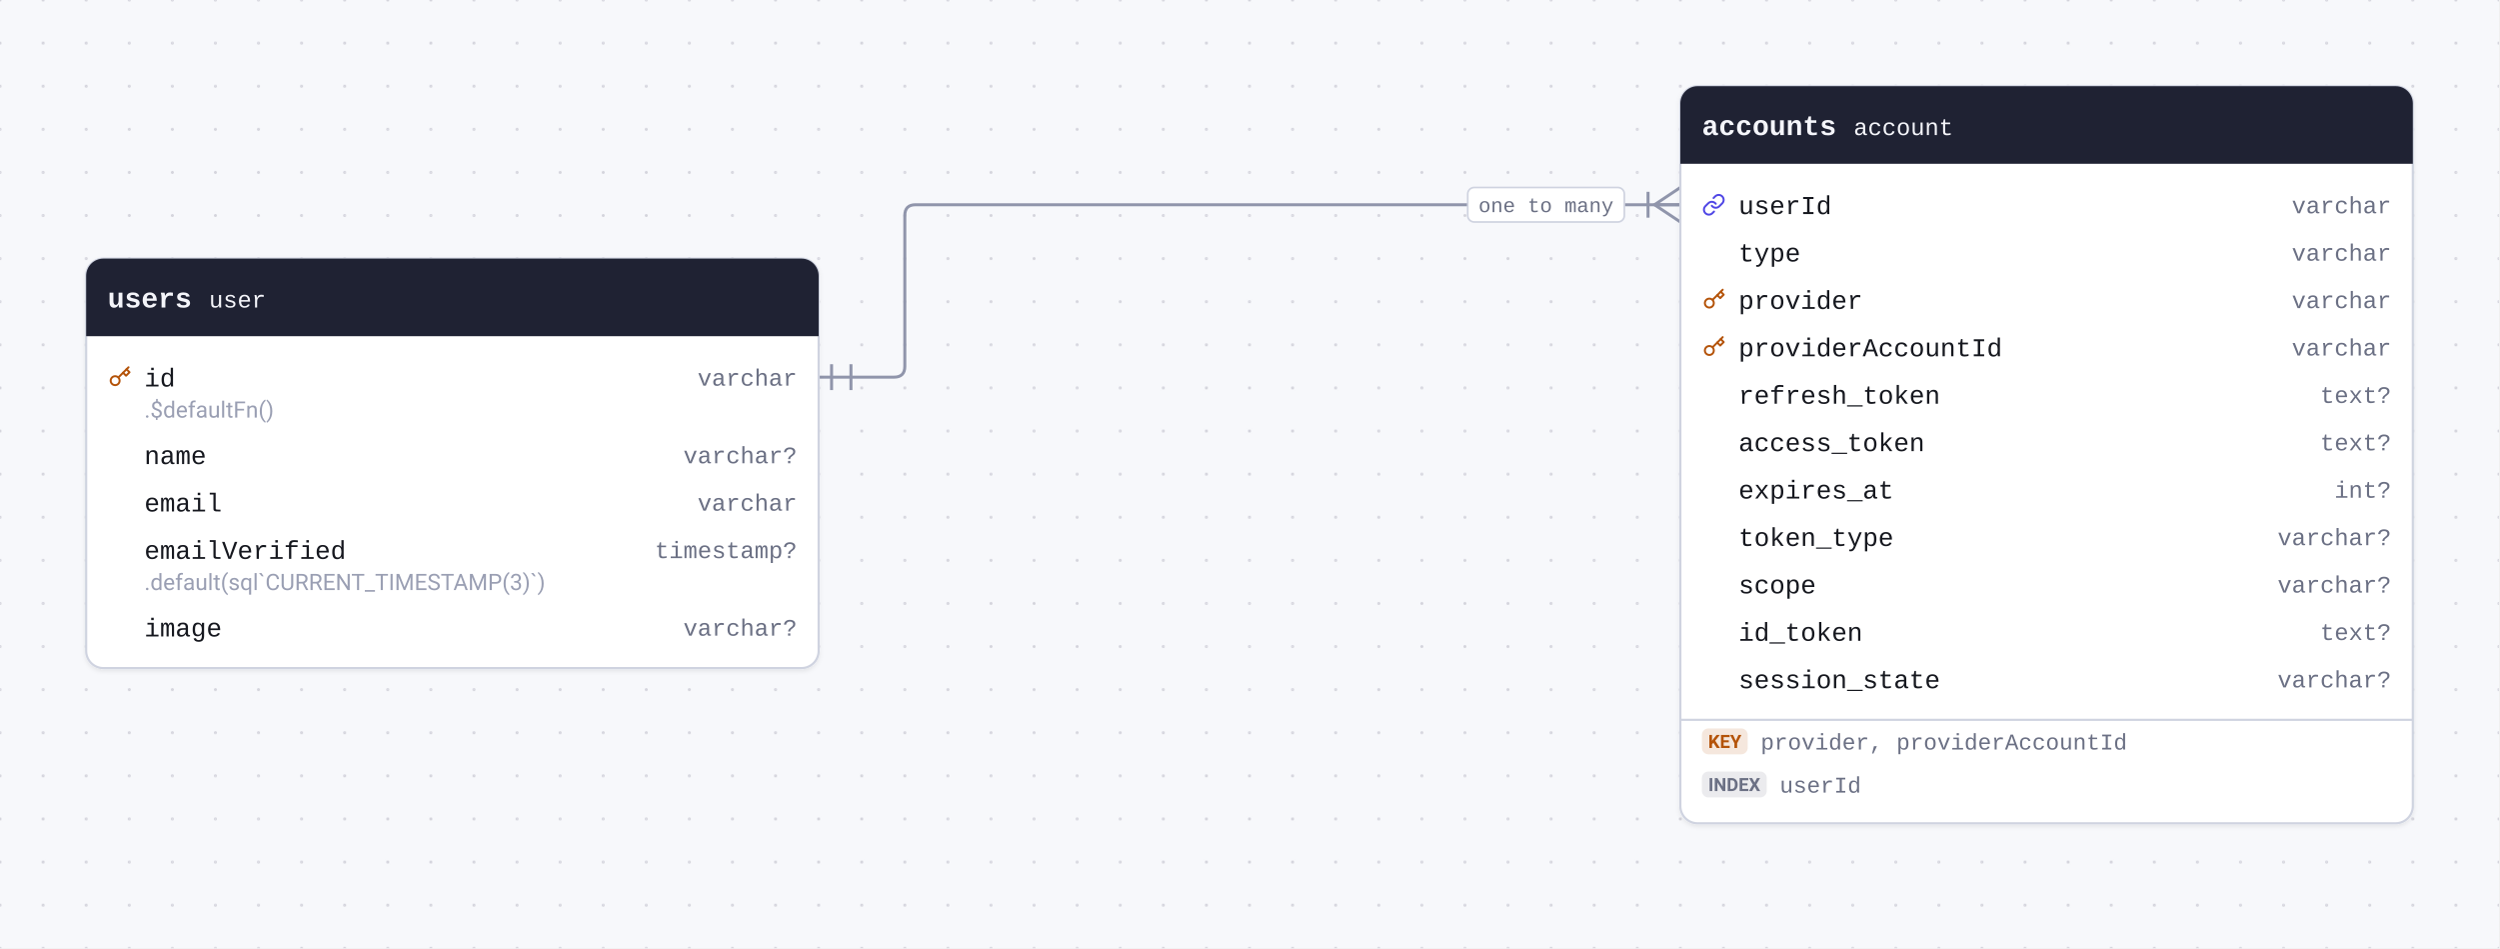
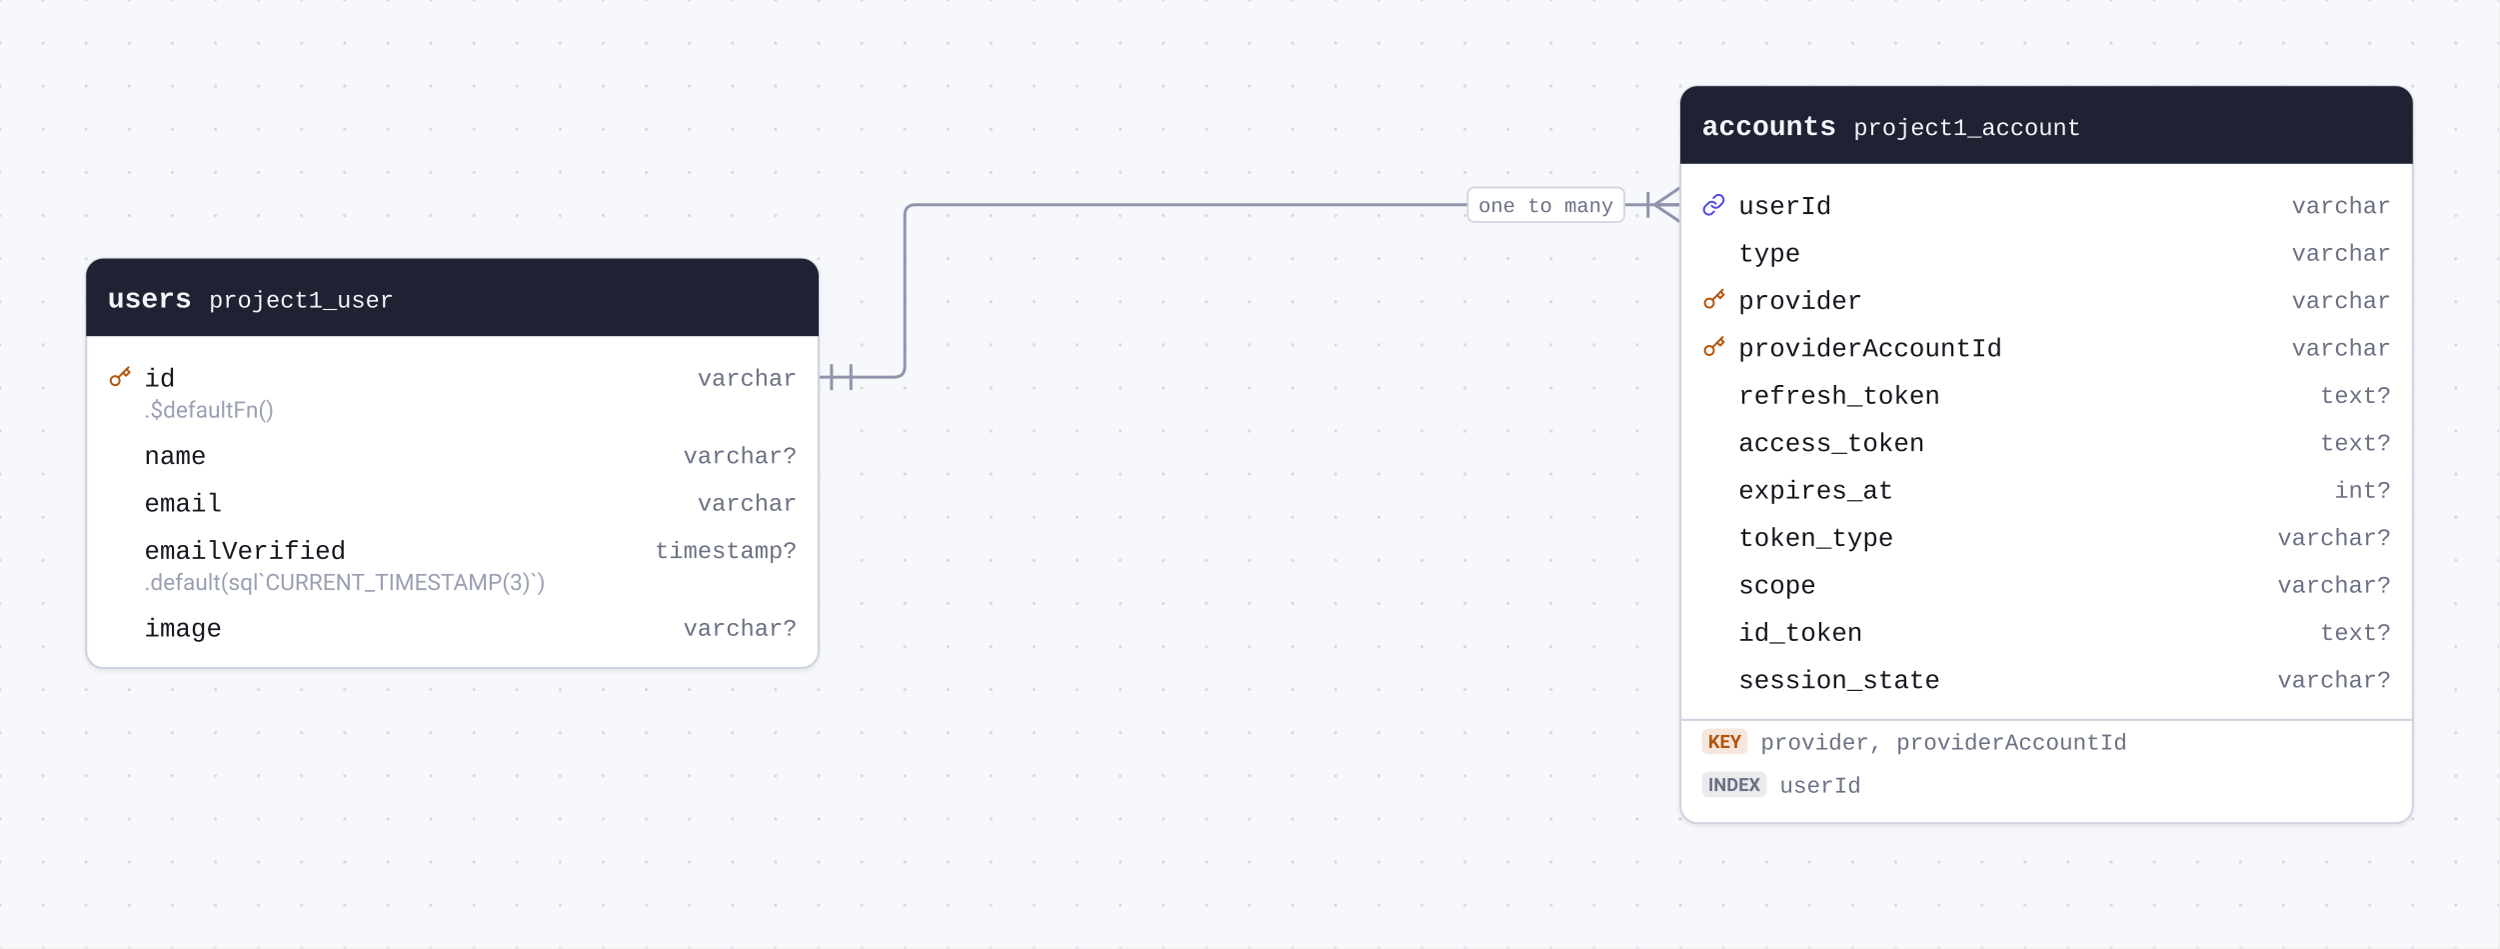
<svg xmlns="http://www.w3.org/2000/svg" width="1160" height="440" viewBox="0 0 1160 440">
  <defs>
    <pattern id="dots" x="-0.7" y="-0.7" width="20" height="20" patternUnits="userSpaceOnUse">
      <circle cx="0.7" cy="0.7" r="0.7" fill="#d4d4dc" />
    </pattern>
    <filter id="node-shadow" x="-5%" y="-5%" width="110%" height="115%">
      <feDropShadow dx="0" dy="1" stdDeviation="1" flood-color="#000000" flood-opacity="0.08" />
    </filter>
  </defs>
  <rect x="0" y="0" width="1160" height="440" fill="#f7f8fb" />
  <rect x="0" y="0" width="1160" height="440" fill="url(#dots)" />
  <g class="relation-edge">
    <path d="M380 175L400 175L 415,175Q 420,175 420,170L 420,100Q 420,95 425,95L760 95L780 95" fill="none" stroke="#9095ab" stroke-width="1.4" />
    <g transform="translate(380 175) scale(-1 1)" fill="none" stroke="#9095ab" stroke-width="1.4">
      <path d="M-6 -6 L-6 6" />
      <path d="M-15 -6 L-15 6" />
    </g>
    <g transform="translate(780 95)" fill="none" stroke="#9095ab" stroke-width="1.4">
      <path d="M0 -8 L-12 0 L0 8 M-12 0 L0 0" />
      <path d="M-15 -6 L-15 6" />
    </g>
  </g>
  <g class="model-node">
    <clipPath id="node-clip-0">
      <rect x="40" y="120" width="340" height="190" rx="8" />
    </clipPath>
    <rect x="40" y="120" width="340" height="190" rx="8" fill="#ffffff" stroke="#cfd3e0" filter="url(#node-shadow)" />
    <rect x="40" y="120" width="340" height="36" fill="#1f2233" clip-path="url(#node-clip-0)" />
-     <text x="50" y="142.68" font-family="ui-monospace, SF Mono, Menlo, Consolas, Liberation Mono, DejaVu Sans Mono, monospace" font-size="13" font-weight="700" fill="#f4f5fa">users<tspan dx="8" font-size="11" font-weight="400" opacity="0.6">user</tspan>
+     <text x="50" y="142.68" font-family="ui-monospace, SF Mono, Menlo, Consolas, Liberation Mono, DejaVu Sans Mono, monospace" font-size="13" font-weight="700" fill="#f4f5fa">users<tspan dx="8" font-size="11" font-weight="400" opacity="0.6">project1_user</tspan>
    </text>
    <g transform="translate(50 169.5) scale(0.46)" fill="none" stroke="#b45309" stroke-width="2" stroke-linecap="round" stroke-linejoin="round">
      <circle cx="7.5" cy="15.5" r="4.5" />
      <path d="m21 2-9.6 9.6" />
      <path d="m15.5 7.5 3 3L22 7l-3-3" />
    </g>
    <text x="67" y="179.32" font-family="ui-monospace, SF Mono, Menlo, Consolas, Liberation Mono, DejaVu Sans Mono, monospace" font-size="12" fill="#16181f">id</text>
    <text x="370" y="178.96" font-family="ui-monospace, SF Mono, Menlo, Consolas, Liberation Mono, DejaVu Sans Mono, monospace" font-size="11" text-anchor="end" fill="#6b7084">varchar</text>
    <text x="67" y="193.78" font-family="ui-sans-serif, -apple-system, Segoe UI, Roboto, Helvetica Neue, Arial, DejaVu Sans, sans-serif" font-size="10.5" fill="#9a9fb3">.$defaultFn()</text>
    <text x="67" y="215.32" font-family="ui-monospace, SF Mono, Menlo, Consolas, Liberation Mono, DejaVu Sans Mono, monospace" font-size="12" fill="#16181f">name</text>
    <text x="370" y="214.96" font-family="ui-monospace, SF Mono, Menlo, Consolas, Liberation Mono, DejaVu Sans Mono, monospace" font-size="11" text-anchor="end" fill="#6b7084">varchar?</text>
    <text x="67" y="237.32" font-family="ui-monospace, SF Mono, Menlo, Consolas, Liberation Mono, DejaVu Sans Mono, monospace" font-size="12" fill="#16181f">email</text>
    <text x="370" y="236.96" font-family="ui-monospace, SF Mono, Menlo, Consolas, Liberation Mono, DejaVu Sans Mono, monospace" font-size="11" text-anchor="end" fill="#6b7084">varchar</text>
    <text x="67" y="259.32" font-family="ui-monospace, SF Mono, Menlo, Consolas, Liberation Mono, DejaVu Sans Mono, monospace" font-size="12" fill="#16181f">emailVerified</text>
    <text x="370" y="258.96" font-family="ui-monospace, SF Mono, Menlo, Consolas, Liberation Mono, DejaVu Sans Mono, monospace" font-size="11" text-anchor="end" fill="#6b7084">timestamp?</text>
    <text x="67" y="273.78" font-family="ui-sans-serif, -apple-system, Segoe UI, Roboto, Helvetica Neue, Arial, DejaVu Sans, sans-serif" font-size="10.5" fill="#9a9fb3">.default(sql`CURRENT_TIMESTAMP(3)`)</text>
    <text x="67" y="295.32" font-family="ui-monospace, SF Mono, Menlo, Consolas, Liberation Mono, DejaVu Sans Mono, monospace" font-size="12" fill="#16181f">image</text>
    <text x="370" y="294.96" font-family="ui-monospace, SF Mono, Menlo, Consolas, Liberation Mono, DejaVu Sans Mono, monospace" font-size="11" text-anchor="end" fill="#6b7084">varchar?</text>
  </g>
  <g class="model-node">
    <clipPath id="node-clip-1">
      <rect x="780" y="40" width="340" height="342" rx="8" />
    </clipPath>
    <rect x="780" y="40" width="340" height="342" rx="8" fill="#ffffff" stroke="#cfd3e0" filter="url(#node-shadow)" />
    <rect x="780" y="40" width="340" height="36" fill="#1f2233" clip-path="url(#node-clip-1)" />
-     <text x="790" y="62.68" font-family="ui-monospace, SF Mono, Menlo, Consolas, Liberation Mono, DejaVu Sans Mono, monospace" font-size="13" font-weight="700" fill="#f4f5fa">accounts<tspan dx="8" font-size="11" font-weight="400" opacity="0.6">account</tspan>
+     <text x="790" y="62.68" font-family="ui-monospace, SF Mono, Menlo, Consolas, Liberation Mono, DejaVu Sans Mono, monospace" font-size="13" font-weight="700" fill="#f4f5fa">accounts<tspan dx="8" font-size="11" font-weight="400" opacity="0.6">project1_account</tspan>
    </text>
    <g transform="translate(790 89.5) scale(0.46)" fill="none" stroke="#4f46e5" stroke-width="2" stroke-linecap="round" stroke-linejoin="round">
      <path d="M10 13a5 5 0 0 0 7.54.54l3-3a5 5 0 0 0-7.07-7.07l-1.72 1.71" />
      <path d="M14 11a5 5 0 0 0-7.54-.54l-3 3a5 5 0 0 0 7.07 7.07l1.71-1.71" />
    </g>
    <text x="807" y="99.32" font-family="ui-monospace, SF Mono, Menlo, Consolas, Liberation Mono, DejaVu Sans Mono, monospace" font-size="12" fill="#16181f">userId</text>
    <text x="1110" y="98.96" font-family="ui-monospace, SF Mono, Menlo, Consolas, Liberation Mono, DejaVu Sans Mono, monospace" font-size="11" text-anchor="end" fill="#6b7084">varchar</text>
    <text x="807" y="121.32" font-family="ui-monospace, SF Mono, Menlo, Consolas, Liberation Mono, DejaVu Sans Mono, monospace" font-size="12" fill="#16181f">type</text>
    <text x="1110" y="120.96" font-family="ui-monospace, SF Mono, Menlo, Consolas, Liberation Mono, DejaVu Sans Mono, monospace" font-size="11" text-anchor="end" fill="#6b7084">varchar</text>
    <g transform="translate(790 133.5) scale(0.46)" fill="none" stroke="#b45309" stroke-width="2" stroke-linecap="round" stroke-linejoin="round">
      <circle cx="7.5" cy="15.5" r="4.5" />
      <path d="m21 2-9.6 9.6" />
      <path d="m15.5 7.5 3 3L22 7l-3-3" />
    </g>
    <text x="807" y="143.32" font-family="ui-monospace, SF Mono, Menlo, Consolas, Liberation Mono, DejaVu Sans Mono, monospace" font-size="12" fill="#16181f">provider</text>
    <text x="1110" y="142.96" font-family="ui-monospace, SF Mono, Menlo, Consolas, Liberation Mono, DejaVu Sans Mono, monospace" font-size="11" text-anchor="end" fill="#6b7084">varchar</text>
    <g transform="translate(790 155.5) scale(0.46)" fill="none" stroke="#b45309" stroke-width="2" stroke-linecap="round" stroke-linejoin="round">
      <circle cx="7.5" cy="15.5" r="4.5" />
      <path d="m21 2-9.6 9.6" />
      <path d="m15.5 7.5 3 3L22 7l-3-3" />
    </g>
    <text x="807" y="165.32" font-family="ui-monospace, SF Mono, Menlo, Consolas, Liberation Mono, DejaVu Sans Mono, monospace" font-size="12" fill="#16181f">providerAccountId</text>
    <text x="1110" y="164.96" font-family="ui-monospace, SF Mono, Menlo, Consolas, Liberation Mono, DejaVu Sans Mono, monospace" font-size="11" text-anchor="end" fill="#6b7084">varchar</text>
    <text x="807" y="187.32" font-family="ui-monospace, SF Mono, Menlo, Consolas, Liberation Mono, DejaVu Sans Mono, monospace" font-size="12" fill="#16181f">refresh_token</text>
    <text x="1110" y="186.96" font-family="ui-monospace, SF Mono, Menlo, Consolas, Liberation Mono, DejaVu Sans Mono, monospace" font-size="11" text-anchor="end" fill="#6b7084">text?</text>
    <text x="807" y="209.32" font-family="ui-monospace, SF Mono, Menlo, Consolas, Liberation Mono, DejaVu Sans Mono, monospace" font-size="12" fill="#16181f">access_token</text>
    <text x="1110" y="208.96" font-family="ui-monospace, SF Mono, Menlo, Consolas, Liberation Mono, DejaVu Sans Mono, monospace" font-size="11" text-anchor="end" fill="#6b7084">text?</text>
    <text x="807" y="231.32" font-family="ui-monospace, SF Mono, Menlo, Consolas, Liberation Mono, DejaVu Sans Mono, monospace" font-size="12" fill="#16181f">expires_at</text>
    <text x="1110" y="230.96" font-family="ui-monospace, SF Mono, Menlo, Consolas, Liberation Mono, DejaVu Sans Mono, monospace" font-size="11" text-anchor="end" fill="#6b7084">int?</text>
    <text x="807" y="253.32" font-family="ui-monospace, SF Mono, Menlo, Consolas, Liberation Mono, DejaVu Sans Mono, monospace" font-size="12" fill="#16181f">token_type</text>
    <text x="1110" y="252.96" font-family="ui-monospace, SF Mono, Menlo, Consolas, Liberation Mono, DejaVu Sans Mono, monospace" font-size="11" text-anchor="end" fill="#6b7084">varchar?</text>
    <text x="807" y="275.32" font-family="ui-monospace, SF Mono, Menlo, Consolas, Liberation Mono, DejaVu Sans Mono, monospace" font-size="12" fill="#16181f">scope</text>
    <text x="1110" y="274.96" font-family="ui-monospace, SF Mono, Menlo, Consolas, Liberation Mono, DejaVu Sans Mono, monospace" font-size="11" text-anchor="end" fill="#6b7084">varchar?</text>
    <text x="807" y="297.32" font-family="ui-monospace, SF Mono, Menlo, Consolas, Liberation Mono, DejaVu Sans Mono, monospace" font-size="12" fill="#16181f">id_token</text>
    <text x="1110" y="296.96" font-family="ui-monospace, SF Mono, Menlo, Consolas, Liberation Mono, DejaVu Sans Mono, monospace" font-size="11" text-anchor="end" fill="#6b7084">text?</text>
    <text x="807" y="319.32" font-family="ui-monospace, SF Mono, Menlo, Consolas, Liberation Mono, DejaVu Sans Mono, monospace" font-size="12" fill="#16181f">session_state</text>
    <text x="1110" y="318.96" font-family="ui-monospace, SF Mono, Menlo, Consolas, Liberation Mono, DejaVu Sans Mono, monospace" font-size="11" text-anchor="end" fill="#6b7084">varchar?</text>
    <path d="M780 334H1120" stroke="#cfd3e0" stroke-width="1" />
    <rect x="790" y="338" width="21.26" height="12" rx="3" fill="#b45309" fill-opacity="0.14" />
    <text x="800.63" y="347.06" font-family="ui-sans-serif, -apple-system, Segoe UI, Roboto, Helvetica Neue, Arial, DejaVu Sans, sans-serif" font-size="8.5" font-weight="600" text-anchor="middle" fill="#b45309">KEY</text>
    <text x="817.26" y="347.78" font-family="ui-monospace, SF Mono, Menlo, Consolas, Liberation Mono, DejaVu Sans Mono, monospace" font-size="10.5" fill="#6b7084">provider, providerAccountId</text>
    <rect x="790" y="358" width="30.1" height="12" rx="3" fill="#6b7084" fill-opacity="0.14" />
    <text x="805.05" y="367.06" font-family="ui-sans-serif, -apple-system, Segoe UI, Roboto, Helvetica Neue, Arial, DejaVu Sans, sans-serif" font-size="8.5" font-weight="600" text-anchor="middle" fill="#6b7084">INDEX</text>
    <text x="826.1" y="367.78" font-family="ui-monospace, SF Mono, Menlo, Consolas, Liberation Mono, DejaVu Sans Mono, monospace" font-size="10.5" fill="#6b7084">userId</text>
  </g>
  <g class="relation-label">
    <rect x="681.3" y="87" width="72.7" height="16" rx="3" fill="#ffffff" stroke="#cfd3e0" stroke-width="0.8" />
    <text x="717.65" y="98.42" font-family="ui-monospace, SF Mono, Menlo, Consolas, Liberation Mono, DejaVu Sans Mono, monospace" font-size="9.5" text-anchor="middle" fill="#6b7084">one to many</text>
  </g>
</svg>
